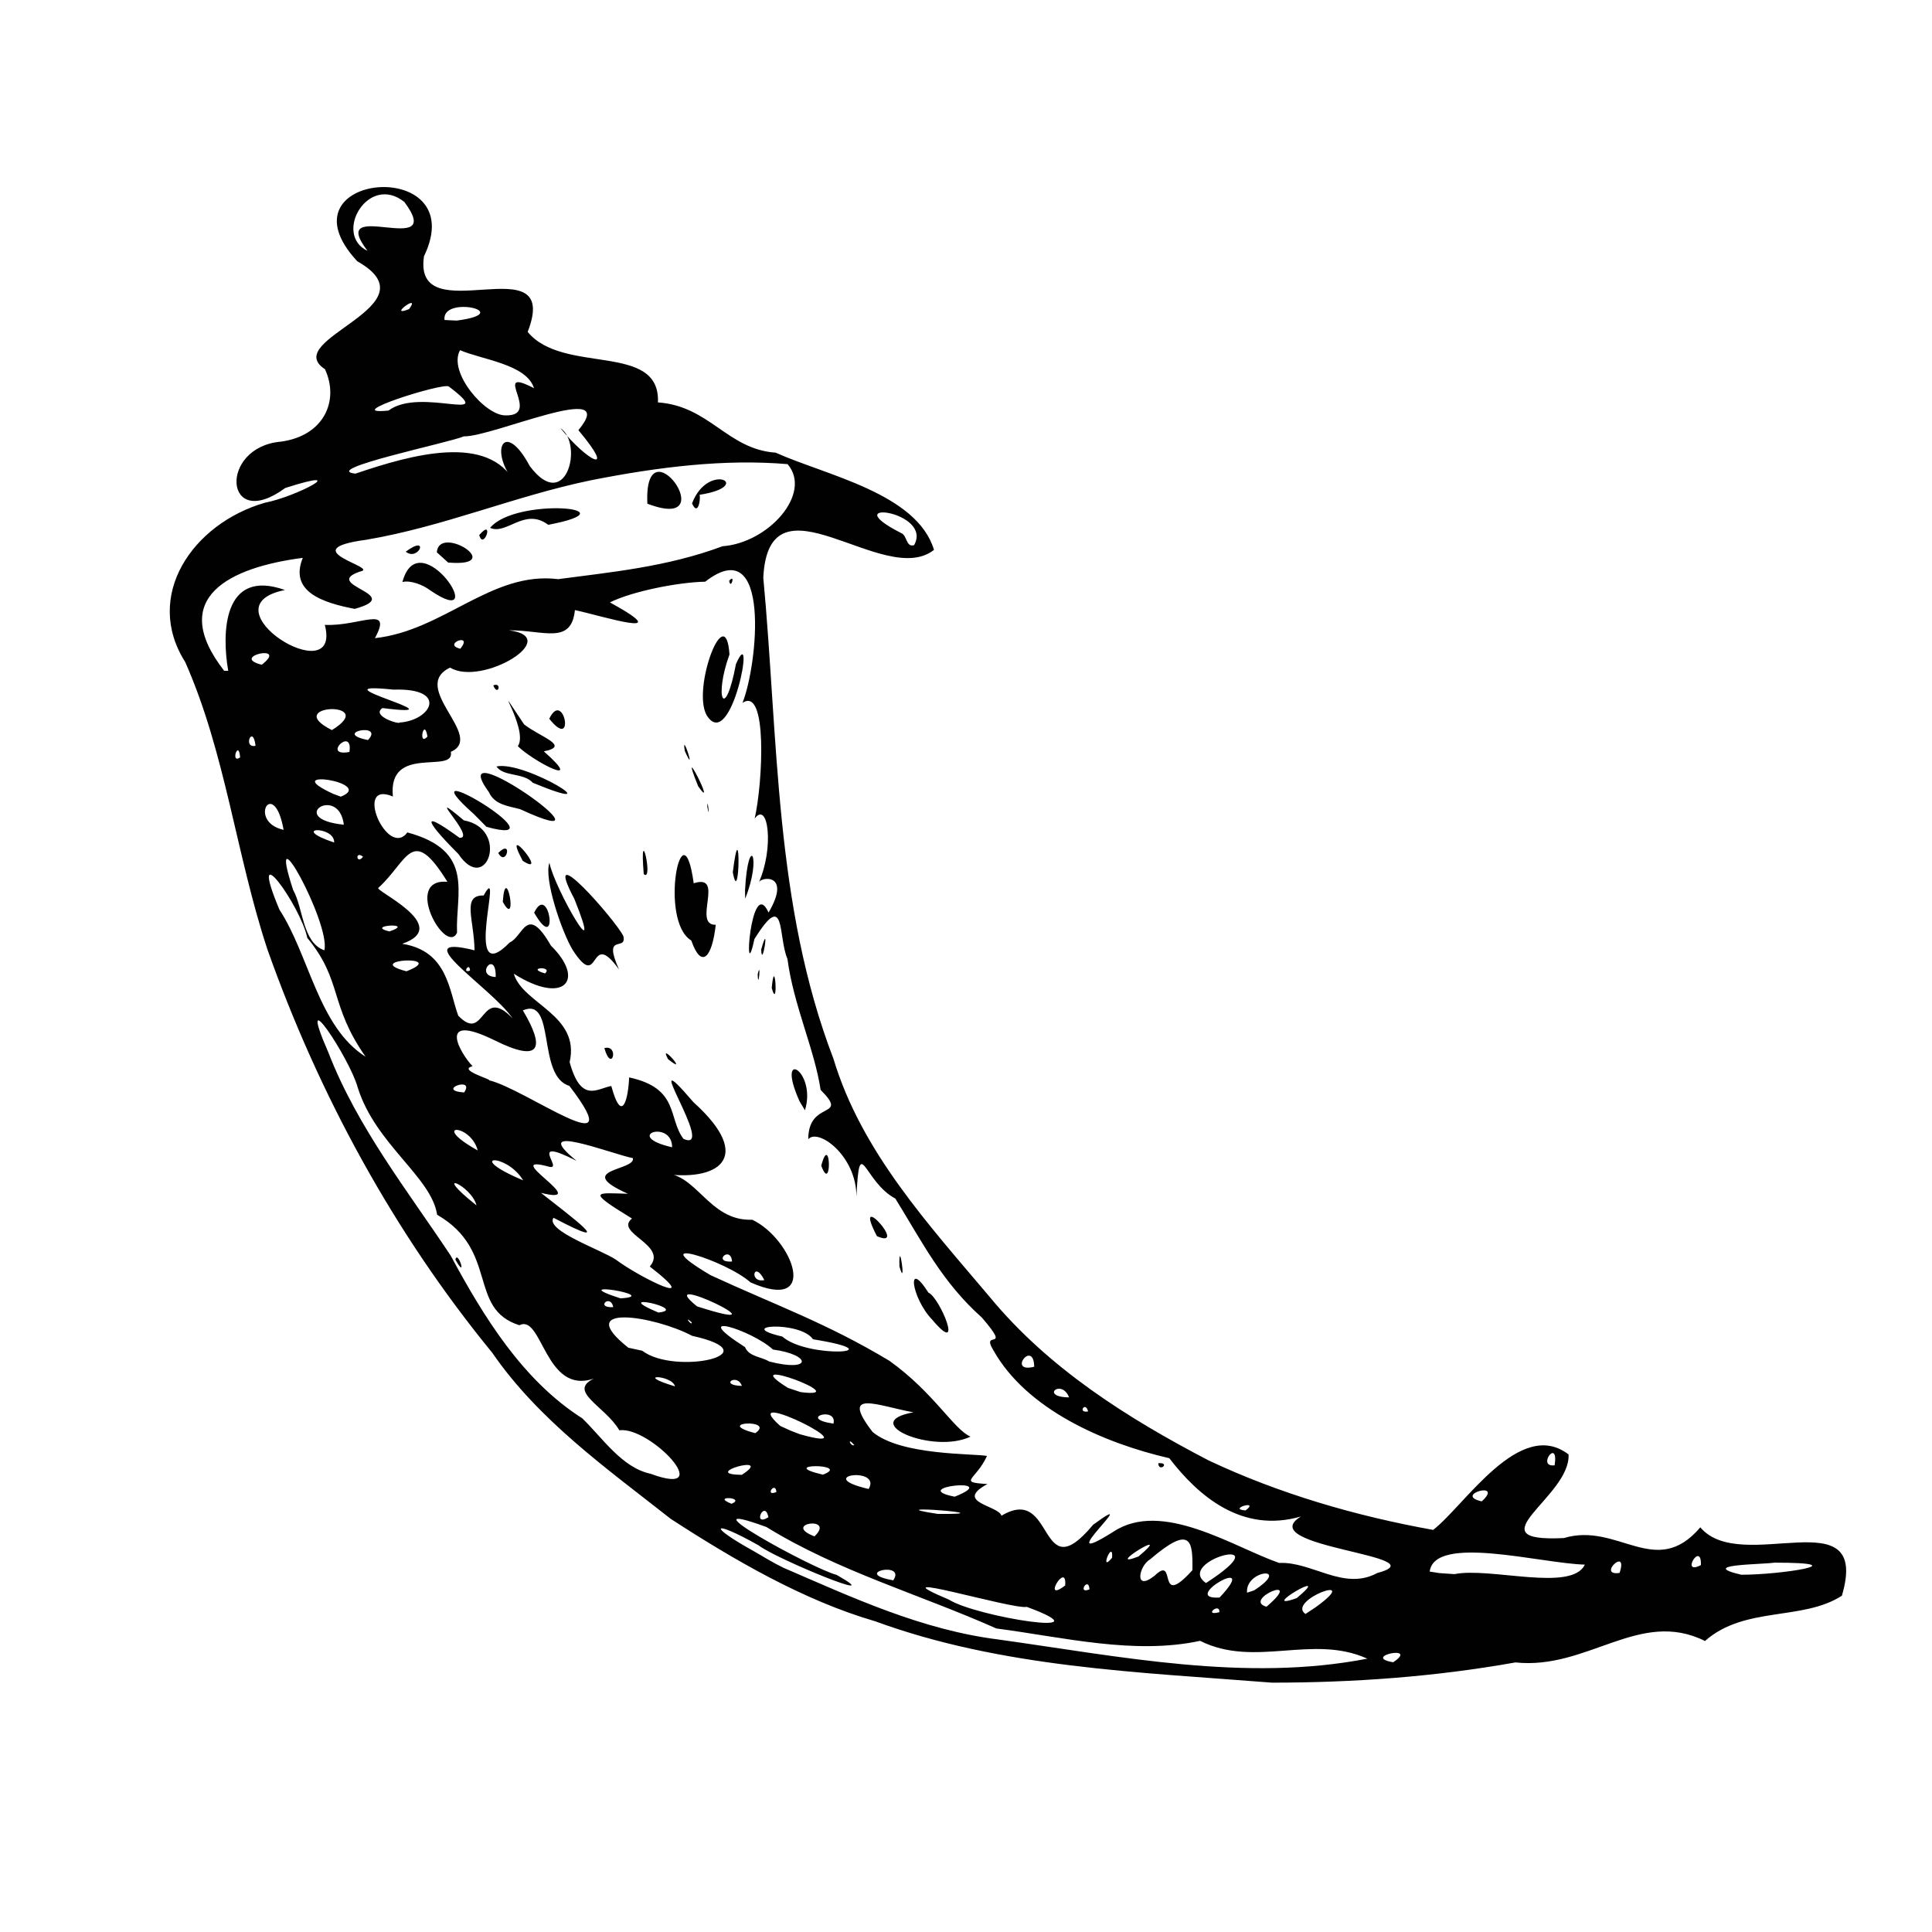
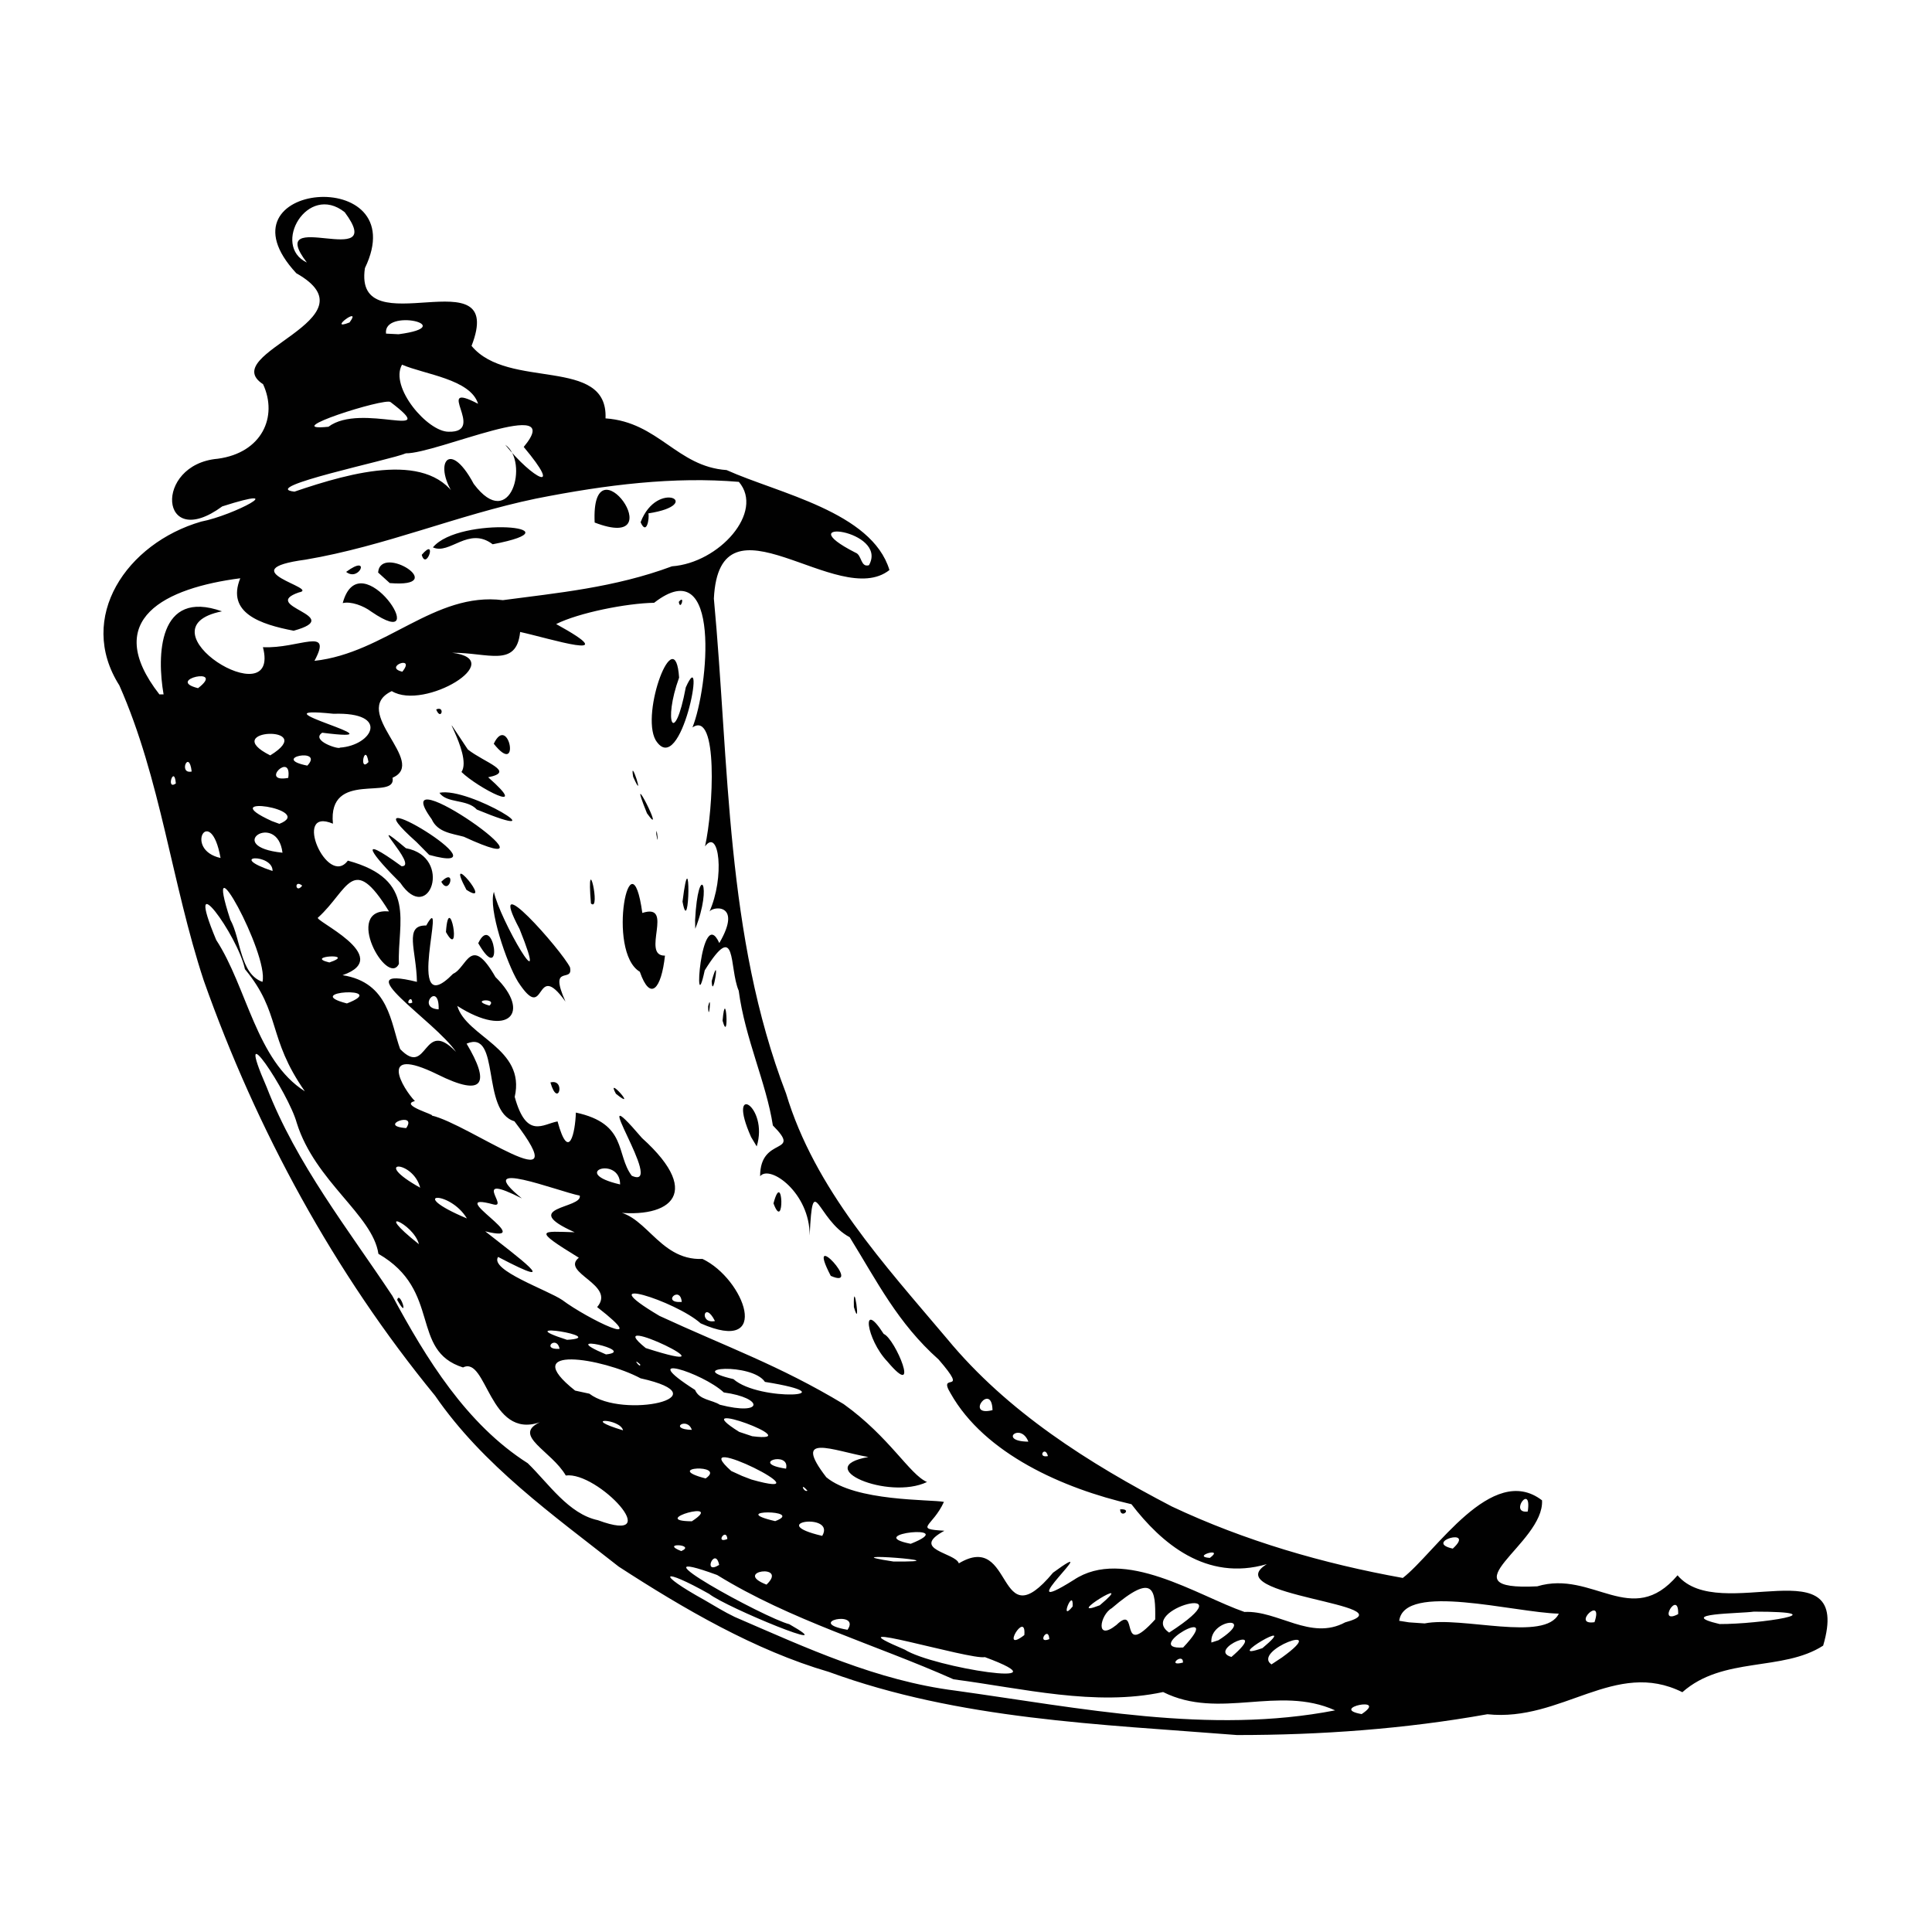
- <svg xmlns="http://www.w3.org/2000/svg" width="1em" height="1em" viewBox="0 0 128 128">
+ <svg xmlns="http://www.w3.org/2000/svg" viewBox="4.582 -0.292 124.46 124.46">
  <path fill="#010101" d="M44.44 100.63c-4.23-3.33-8.74-6.52-11.83-11.01c-6.49-7.92-11.49-17.1-14.9-26.74c-2.07-6.27-2.77-12.99-5.44-19.02c-2.78-4.38.48-9.16 5.27-10.55c2.13-.41 5.89-2.43 1.36-.98c-4.06 2.98-4.45-2.71-.29-3.07c2.84-.38 3.89-2.7 2.92-4.8c-3.05-1.99 7.4-4.18 2.14-7.15c-5.48-5.91 7.66-7.05 4.42-.33c-.77 5.16 9.18-.95 6.87 5.01c2.35 2.86 8.8.65 8.63 4.67c3.42.24 4.6 3.11 7.8 3.33c3.33 1.5 9.36 2.69 10.49 6.44c-3.3 2.61-10.95-5.4-11.31 1.84c1 10.69.74 21.7 4.65 31.88c1.85 6.16 6.33 11.01 10.38 15.81c3.88 4.7 9.12 8.01 14.48 10.8c4.69 2.21 9.75 3.68 14.87 4.6c2.07-1.59 5.74-7.48 8.97-5c.16 2.8-6.42 5.84-.31 5.54c3.59-1.08 6.08 2.77 9.04-.71c2.72 3.23 11.32-2.06 9.38 4.53c-2.62 1.69-6.44.67-9.07 3c-4.33-2.16-7.77 1.93-12.56 1.42c-5.32.95-10.73 1.34-16.13 1.34c-8.85-.7-17.89-.99-26.3-4.07c-4.74-1.38-9.37-4.08-13.53-6.78m7.47 3.24c4.63 2 9.16 4.11 14.23 4.75c8.05 1.12 16.37 2.84 24.45 1.27c-3.66-1.65-7.44.64-11.08-1.18c-4.37.94-9.06-.24-13.5-.82c-5.05-2.25-10.5-3.8-15.23-6.72c-5.91-2.16 3.06 2.77 4.65 3.17c3.69 2.1-4.06-1.08-5.16-1.95c-3.09-1.74-3.49-1.37-.31.39c.64.37 1.28.77 1.95 1.09m-8.81-6.23c4.49 1.66-.02-3.16-2.07-2.88c-.91-1.58-3.48-2.58-1.67-3.43c-3.26 1.13-3.42-4.3-4.95-3.53c-3.45-1.09-1.34-4.95-5.45-7.32c-.37-2.5-4.08-4.66-5.26-8.43c-.52-1.93-4.19-7.46-1.94-2.31c1.92 4.96 5.29 9.21 8.1 13.45c2.18 4.04 4.76 8.26 8.72 10.78c1.34 1.3 2.63 3.27 4.52 3.67M30.17 83.45c.16-.68.82 1.46 0 0m18.3 16.18c1-.44-1.43-.56 0 0m2.44.89c-.25-1.23-1.11.69 0 0m3.05 1.27c1.45-1.38-2.24-.87 0 0m5.22 2.91c.89-1.3-2.82-.49 0 0m-10.03-6.99c2.25-1.46-2.91-.02 0 0m2.29 1.14c-.07-.77-.82.34 0 0m11.43 7.13c1.84 1.16 10.73 2.54 5.16.48c-.93.2-10.33-2.66-5.16-.48M44.72 91.85c-.18-.77-2.85-.85 0 0m5.32 3.1c1.39-.96-2.87-.74 0 0m4.48 2.75c1.98-.75-3.23-.75 0 0m-11.97-8.21c2.16 1.65 8.7.21 3.3-.99c-2.45-1.31-7.99-2.2-4.22.79zm15 9.16c.9-1.53-3.77-.88 0 0m-4.56-3.63c5.27 1.49-4.43-3.34-1.3-.55l.7.32zm9.14 5.28c4.99.05-4.51-.68 0 0m-21.5-13.7c-.19-.93-1.23.08 0 0m29.94 18.44c.14-1.68-1.62 1.25 0 0M49.15 91.82c-.3-.88-1.56-.04 0 0m-8.04-5.8c2.86-.17-3.93-1.26 0 0m-9.54-6.16c-.36-1.38-3.12-2.47 0 0M56.6 95.74c-.52-.6-.25.13 0 0m15.58 9.56c-.05-.91-.85.35 0 0M55.22 94.32c.28-1.18-2.44-.36 0 0m-11.6-7.36c2.13-.23-3.42-1.44 0 0m19.63 12.2c3.32-1.32-3.24-.64 0 0m-10.21-6.93c3.83.49-4.56-2.61-.84-.28zm13.31 8.19c3.58-2.14 2.4 5.01 6.07.6c3.62-2.64-3.13 3.27 1.33.47c3.23-2.16 7.99 1.02 11 2.06c2.16-.11 4.27 1.87 6.49.67c4.27-1.15-8.36-1.71-5.05-3.75c-3.91 1.14-6.8-1.36-8.72-3.86c-4.39-1.01-9.46-3.25-11.65-7.14c-.89-1.46 1.29.21-.77-2.18c-2.64-2.35-3.96-5.02-5.73-7.88c-2.12-1.13-2.37-4.46-2.58-.11c.02-2.74-2.56-4.59-3.19-3.82c-.01-2.64 2.76-1.32.82-3.27c-.42-2.74-1.79-5.59-2.2-8.68c-.64-1.49-.09-4.68-2.19-1.31c-.76 3.57-.25-4.38.94-1.76c1.56-2.67-.56-2.36-.65-1.99c1.02-2.26.64-5.46-.27-4.24c.54-2.39.86-8.8-.81-7.66c1.01-2.5 1.92-11.44-2.47-8.03c-1.78.03-4.85.64-6.31 1.37c4.56 2.51-.46.91-2.32.51c-.24 2.33-2.08 1.32-4.38 1.34c3.67.45-1.79 3.75-3.89 2.47c-2.74 1.31 2.36 4.57.05 5.58c.28 1.52-4.19-.55-3.84 2.96c-2.65-1.12-.36 4.16.96 2.38c4.51 1.22 3.18 4.01 3.29 6.65c-.74 1.54-3.63-3.62-.64-3.38c-2.36-3.83-2.61-1.38-4.56.39c-.45.13 4.99 2.53 1.57 3.72c3.01.47 3.1 3.1 3.71 4.76c1.81 1.88 1.44-2.08 3.6.18c-1.37-2.02-7.25-5.68-2.52-4.51c-.03-2.03-.86-3.67.6-3.63c1.44-2.6-1.51 6.42 1.73 3.11c.9-.39 1.12-2.6 2.73.21c2.34 2.3.85 3.97-2.46 1.86c.59 2.01 4.42 2.72 3.7 5.86c.76 2.76 1.83 1.74 2.76 1.58c.73 2.68 1.14.71 1.18-.57c3.34.72 2.56 2.69 3.6 4.07c2.3 1.04-3.29-7.04.66-2.43c4.16 3.75 1.56 5.32-2.17 4.72c2.36-.19 3.12 3.19 6.07 3.07c2.69 1.28 4.52 6.2-.12 4.15c-1.61-1.45-7.31-3.24-2.65-.48c4.3 1.99 7.71 3.18 11.86 5.68c2.96 2.12 4.25 4.54 5.37 5.02c-2.49 1.19-7.51-.95-3.78-1.61c-2.33-.42-4.94-1.6-2.71 1.3c1.89 1.58 6.71 1.42 7.58 1.59c-.73 1.61-1.99 1.74.03 1.86c-2.25 1.22.72 1.41.93 2.1m-4.6-13c-1.37-1.43-1.72-4.11-.24-1.78c.75.3 2.43 4.38.24 1.78m14.99 9.52c.85-.06.02.65 0 0M59.59 83.91c-.06-2.17.49 1.67 0 0M58.1 81.9c-1.73-3.32 2.17.95 0 0M40.04 69.44c1.01-.27.5 1.73 0 0m14.37 7.79c.62-2.33.73 1.96 0 0m-10.15-7.06c-.71-1.29 1.5 1.21 0 0m8.71 2.79c-1.63-3.65 1.16-2 .36.6zM37.95 62.95c-.73-1.2-1.93-4.72-1.55-5.79c.35 1.75 3.72 7.53 1.65 2.39c-2.28-4.3 2.73 1.4 3.25 2.47c.24 1.07-1.41-.29-.29 2.21c-2.04-2.85-1.2 1.58-3.06-1.28m-4.64-3.2c.19-2.79 1.06 1.91 0 0m2.08.72c1-2.11 1.69 2.93 0 0m-5.02-3.89c-1.73-1.72-2.98-3.3.08-1.07c1.18.05-2.62-3.6.28-1.16c3.06.56 1.51 5.01-.36 2.23m2.64-.07c1-.99.53.98 0 0m1.62.52c-1.52-2.85 1.85 1.2 0 0m-3.22-3.08c-5.02-4.47 6.31 2.34.82.83zm14.39 8.36c-2.18-1.3-.58-9.18.16-3.79c2.11-.68-.12 2.78 1.46 2.75c-.24 2.18-.95 2.97-1.62 1.04m5.33 3.15c.21-2.38.45 1.62 0 0m-.93-.92c.24-1.01.03 1.2 0 0M32.39 52.48c-3.23-4.45 9.38 4.51 2.07 1.13c-.77-.21-1.69-.28-2.07-1.13m10.26 5.43c-.31-3.75.68.62 0 0m7.78 5c.6-2.14.05 1.41 0 0M32.89 50.78c1.92-.41 7.95 3.37 2.41 1.08c-.62-.69-1.93-.38-2.41-1.08m16.47 8.21c.2-3.84 1.15-2.29.01.55zm-15.05-9.55c.78-1.15-2.08-5.18.41-1.45c1.08.85 3.11 1.43 1.31 1.79c2.84 2.5-.68.68-1.72-.34m14.24 8.35c.54-4.37.47 2.56 0 0M32.68 45.41c.6-.26.32.79 0 0m3.71 2.21c.96-2.01 1.77 2.23 0 0m10.47 5.82c0-.77.2 1.12 0 0m-.6-1.34c-1.45-3.59 1.35 1.9 0 0m-.89-2.35c-.25-1.48.83 1.86 0 0m1.45-2.36c-1-1.76 1.26-7.75 1.51-4.03c-1.05 2.89-.3 4.51.43.63c1.36-3.06-.29 6.02-1.94 3.4m1.49-8.91c.44-.53.1.65 0 0M45.82 87.6c-.59-.52.07.33 0 0m5.13 2.6c2.86.74 2.84-.44.26-.79c-1.39-1.29-5.77-2.66-1.85-.16c.27.65 1.09.63 1.59.95m-10.14-6.74c1.57 1.18 5.93 3.32 2.24.45c1.24-1.44-2.38-2.21-1.18-3.18c-3.06-1.87-2.41-1.7-.27-1.64c-3.67-1.64.53-1.52.33-2.36c-1.42-.28-7.03-2.5-3.73.18c-3.36-1.71-.8.64-1.82.39c-3.44-.94 3.06 2.62-.54 1.73c1.97 1.56 5.3 4 .83 1.65c-.57.85 3.21 2.14 4.14 2.78m5.37 3.09c6.53 2.1-3.2-2.58 0 0m27.5 16.65c.08-1.3-.9 1.11 0 0m2.82 1.19c1.51-1.46.06 2.33 2.5-.36c.03-1.92-.07-3.06-2.8-.72c-.75.42-1.09 2.19.3 1.08M31.65 76.22c-.47-1.82-3.25-1.81 0 0m3.01 1.98c-1.12-1.86-4-1.68 0 0m17.17 10.35c1.68 1.49 7.7 1.09 2.03.18c-.83-1.24-5.32-.94-2.03-.18m23.6 14.57c2.57-2.16-2.5.97 0 0m5.36 3.69c.02-.69-1.11.3 0 0m.01-.97c2.86-3.03-2.77.18 0 0M24.22 70.01c-2.43-3.47-1.51-5.03-3.86-7.87c-.45-2.17-4.03-7.09-1.85-1.88c1.99 3.05 2.58 7.77 5.71 9.75m55.68 34.87c5.26-3.4-2.15-1.48 0 0m4.01 1.57c2.64-2.26-1.66-.47 0 0M30.75 72.38c.76-1.12-1.94-.14 0 0m52.33 32.99c2.55-1.64-.59-1.39-.46.15zM48.5 83.58c-.09-1.11-1.35.09 0 0m2.14 1.23c-.69-1.38-1.05.21 0 0m36.53 21.67c3.27-2.36-1.98-.45-.68.45zm-1.26-.6c2.67-2.23-2.8.99 0 0m6.39 4.25c1.79-1.19-2.17-.38 0 0M32.39 71.57c2.39.54 9.56 5.89 5.33.37c-2.17-.64-.87-5.94-3.08-5c1.48 2.48 1.22 3.53-1.9 1.97c-3.91-1.91-2.2.94-1.43 1.73c-1.04.25 1.39.91 1.08.93m-10.9-8.61c.43-1.77-3.95-9.75-2.07-4c.68 1.21.61 3.49 2.07 4M41.5 75.3c-1.23-1.03-.06-.15 0 0m3.03.71c0-1.88-3.35-.77 0 0m26.3 16.57c-.5-1.28-1.98-.02 0 0m1.26.93c-.18-.72-.72.14 0 0m10.43 6.56c1-.74-1.25-.09 0 0M26.93 64.35c2.87-1.11-3.07-.79 0 0m41.59 26.2c-.04-1.86-1.83.46 0 0M25.8 61.71c1.84-.62-1.71-.41 0 0m5.34 2.59c-.03-.61-.56.23 0 0m65.22 39.99c2.37-.48 7.77 1.21 8.64-.63c-2.88-.07-9.95-2.03-10.28.46l.63.1zM32.84 64.73c.05-1.88-1.46-.07 0 0m-14.05-9.75c-.64-3.58-2.43-.54 0 0m3.35.84c.04-1.15-3.07-1.03 0 0m1.91.94c-.55-.44-.43.57 0 0m12.06 7.73c.57-.52-1.35-.38 0 0m-13.33-9.85c-.33-2.71-3.88-.4 0 0m-6.87-4.46c-.1-1.25-.67.47 0 0m1.02-.77c-.17-1.48-.88.19 0 0m5.65 3.37c2.39-.94-4.35-1.94-.49-.18zm75.59 46.69c1.53-1.4-1.94-.43 0 0m9.13 4.74c.61-1.81-1.54.23 0 0M23.15 49.82c.26-1.75-1.89.35 0 0m-8.03-5.38c-.43-2.47-.37-6.82 3.76-5.35c-5.51 1.1 3.82 6.85 2.64 2.31c2.32.11 4.53-1.37 3.32.88c4.57-.5 7.73-4.46 12.14-3.91c3.44-.46 7.19-.8 10.89-2.18c3.04-.22 5.97-3.5 4.31-5.44c-4.15-.35-8.5.17-13.08 1.08c-5.08 1.06-9.7 3.06-14.83 3.93c-5 .67 1 1.85-.43 2.11c-2.61.9 3.11 1.52-.34 2.47c-2.13-.41-4.35-1.14-3.44-3.38c-4.79.62-9 2.61-5.21 7.48zm11.54-5.88c1.12-4.14 6.01 3.4 1.84.55c-.5-.38-1.32-.68-1.84-.55m.22-2.01c1.62-1.2.86.68 0 0m2.06.04c.15-1.9 4.71 1.01.75.68zm2.81-1.14c1.03-1.2.3 1.07 0 0m.72-.48c1.71-2.06 9.69-1.31 3.85-.2c-1.56-1.18-2.76.7-3.85.2m10.42-1.6c-.26-5.62 5.18 1.99 0 0m2.96-.02c1.08-2.83 4.2-1.14.5-.57c.08.3-.11 1.46-.5.57M21.99 48.37c3.23-1.98-3.43-1.72 0 0m2.39.66c1.13-1.2-2.46-.49 0 0m-7.04-4.99c1.85-1.42-2.18-.54 0 0m95.35 59.65c.05-1.65-1.41.74 0 0M103 97.08c.28-1.9-1.24.16 0 0m12.36 7.25c2.58.01 7.82-.8 2.2-.8c-.88.13-5.13.11-2.2.8M26.48 47.87c2.09-.14 3.27-2.3-.41-2.18c-5.69-.59 5.02 1.95-.73 1.22c-.77.51 1.09 1.1 1.14.96m1.84.93c-.22-1.34-.65.71 0 0m2.18-5.82c.9-1.12-1.26-.3 0 0m-6.95-11.6c3.73-1.27 8.82-2.69 10.58.62c-1.79-2.15-.72-4.28.97-1.12c2.39 3.19 3.59-1.45 2.03-2.52c1.77 2.2 3.79 3.24 1.19.14c2.83-3.4-5.66.45-7.59.41c-.92.41-9.58 2.2-7.18 2.47m2.19-4.18c2.13-1.6 7.35.96 4-1.59c-.33-.3-7.35 1.93-4 1.59m7.75.32c2.49.06-1.07-3.34 1.89-1.8c-.49-1.59-3.45-1.89-4.9-2.52c-.82 1.45 1.66 4.34 3.01 4.32m-6.39-7.04c.86-1.16-1.51.6 0 0m3.16.76c4.01-.53-1.02-1.72-.81-.04zm-5.91-4.62c-2.82-3.69 5.31.62 2.44-3.24c-2.41-1.92-4.73 2.16-2.44 3.24m36.21 19.5c1.29-2.29-5.34-3.09-.87-.81c.42.14.32.97.87.81" />
</svg>
